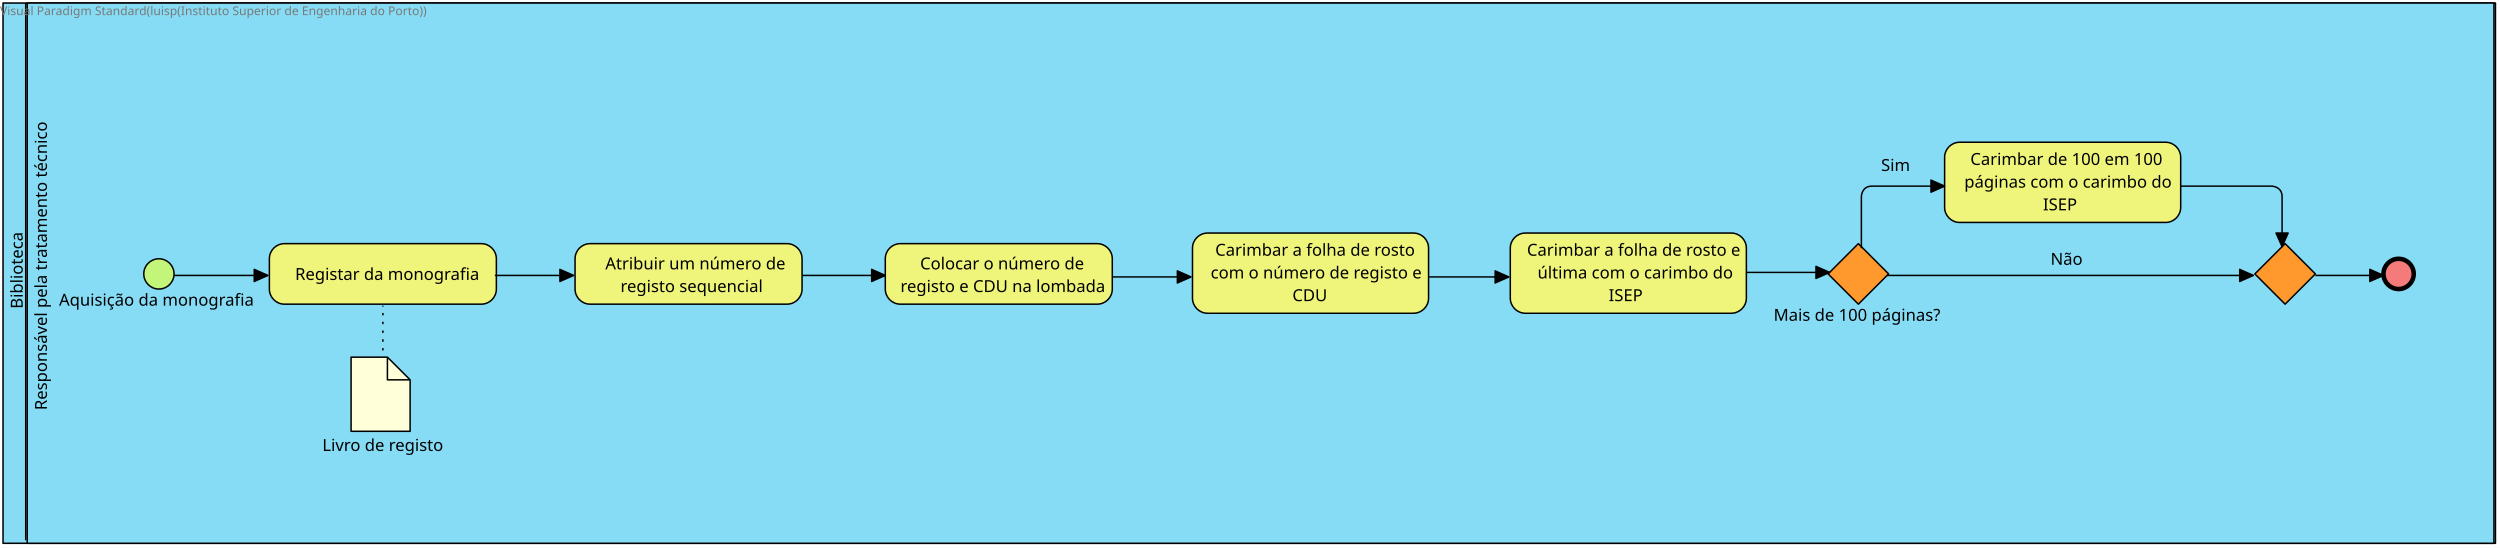
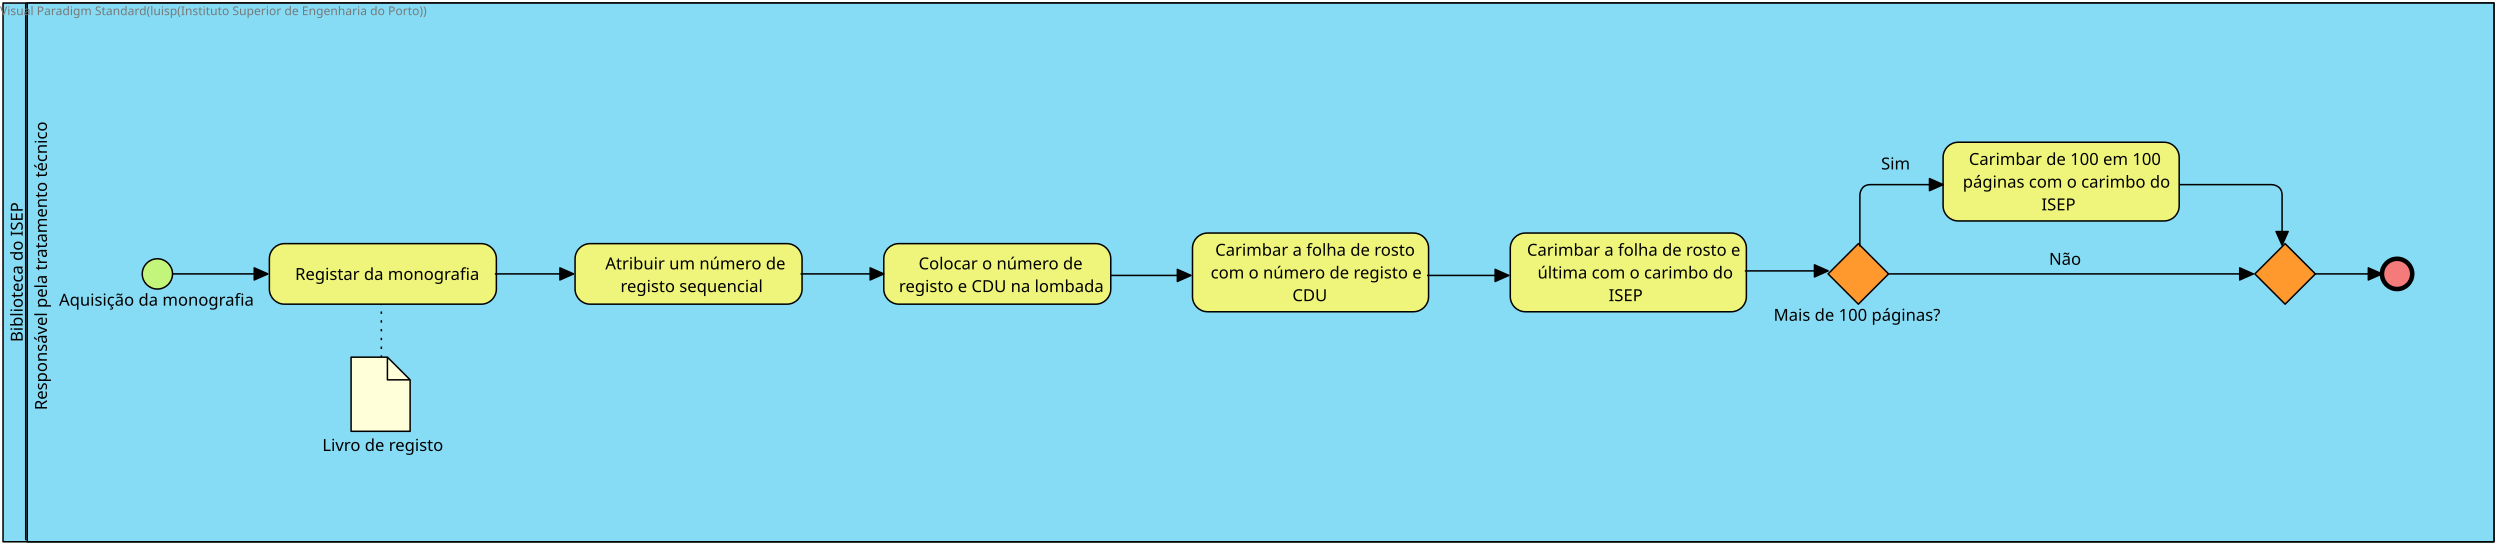
<svg xmlns="http://www.w3.org/2000/svg" fill-opacity="0" color-rendering="auto" color-interpolation="auto" text-rendering="auto" stroke="rgb(0,0,0)" stroke-linecap="square" width="1652" stroke-miterlimit="10" shape-rendering="auto" stroke-opacity="0" fill="rgb(0,0,0)" stroke-dasharray="none" font-weight="normal" stroke-width="1" height="362" font-family="'Dialog'" font-style="normal" stroke-linejoin="miter" font-size="12px" stroke-dashoffset="0" image-rendering="auto">
  <defs id="genericDefs" />
  <g>
    <defs id="defs1">
      <clipPath clipPathUnits="userSpaceOnUse" id="clipPath1">
-         <path d="M-7 -7 L1658 -7 L1658 368 L-7 368 L-7 -7 Z" />
+         <path d="M-7 -7 L1657 -7 L1657 367 L-7 367 L-7 -7 Z" />
      </clipPath>
      <clipPath clipPathUnits="userSpaceOnUse" id="clipPath2">
+         <path d="M0 0 L0 356 L7 356 L7 0 Z" />
+       </clipPath>
+       <clipPath clipPathUnits="userSpaceOnUse" id="clipPath3">
+         <path d="M0 0 L0 7 L1646 7 L1646 0 Z" />
+       </clipPath>
+       <clipPath clipPathUnits="userSpaceOnUse" id="clipPath4">
        <path d="M0 0 L0 356 L16 356 L16 0 Z" />
      </clipPath>
-       <clipPath clipPathUnits="userSpaceOnUse" id="clipPath3">
+       <clipPath clipPathUnits="userSpaceOnUse" id="clipPath5">
        <path d="M356 0 L0 0 L0 16 L356 16 Z" />
      </clipPath>
-       <clipPath clipPathUnits="userSpaceOnUse" id="clipPath4">
-         <path d="M0 0 L0 357 L7 357 L7 0 Z" />
-       </clipPath>
-       <clipPath clipPathUnits="userSpaceOnUse" id="clipPath5">
-         <path d="M0 0 L0 7 L1647 7 L1647 0 Z" />
-       </clipPath>
      <clipPath clipPathUnits="userSpaceOnUse" id="clipPath6">
-         <path d="M-7 -7 L1641 -7 L1641 368 L-7 368 L-7 -7 Z" />
+         <path d="M-7 -7 L1641 -7 L1641 367 L-7 367 L-7 -7 Z" />
      </clipPath>
      <clipPath clipPathUnits="userSpaceOnUse" id="clipPath7">
        <path d="M-7 -7 L31 -7 L31 31 L-7 31 L-7 -7 Z" />
      </clipPath>
      <clipPath clipPathUnits="userSpaceOnUse" id="clipPath8">
+         <path d="M-7 -12 L51 -12 L51 61 L-7 61 L-7 -12 Z" />
+       </clipPath>
+       <clipPath clipPathUnits="userSpaceOnUse" id="clipPath9">
        <path d="M-7 -27 L161 -27 L161 51 L-7 51 L-7 -27 Z" />
      </clipPath>
-       <clipPath clipPathUnits="userSpaceOnUse" id="clipPath9">
+       <clipPath clipPathUnits="userSpaceOnUse" id="clipPath10">
        <path d="M0 0 L0 40 L150 40 L150 0 Z" />
      </clipPath>
-       <clipPath clipPathUnits="userSpaceOnUse" id="clipPath10">
-         <path d="M-7 -12 L51 -12 L51 61 L-7 61 L-7 -12 Z" />
-       </clipPath>
      <clipPath clipPathUnits="userSpaceOnUse" id="clipPath11">
-         <path d="M-7 -27 L167 -27 L167 64 L-7 64 L-7 -27 Z" />
+         <path d="M-7 -27 L167 -27 L167 63 L-7 63 L-7 -27 Z" />
      </clipPath>
      <clipPath clipPathUnits="userSpaceOnUse" id="clipPath12">
        <path d="M0 0 L0 52 L156 52 L156 0 Z" />
      </clipPath>
      <clipPath clipPathUnits="userSpaceOnUse" id="clipPath13">
        <path d="M-7 -7 L51 -7 L51 51 L-7 51 L-7 -7 Z" />
      </clipPath>
      <clipPath clipPathUnits="userSpaceOnUse" id="clipPath14">
        <path d="M-9 -9 L33 -9 L33 33 L-9 33 L-9 -9 Z" />
      </clipPath>
      <clipPath clipPathUnits="userSpaceOnUse" id="clipPath15">
+         <path d="M-144 -16 L288 -16 L288 32 L-144 32 L-144 -16 Z" />
+       </clipPath>
+       <clipPath clipPathUnits="userSpaceOnUse" id="clipPath16">
        <path d="M-96 -14 L192 -14 L192 28 L-96 28 L-96 -14 Z" />
-       </clipPath>
-       <clipPath clipPathUnits="userSpaceOnUse" id="clipPath16">
-         <path d="M-144 -16 L288 -16 L288 32 L-144 32 L-144 -16 Z" />
      </clipPath>
      <clipPath clipPathUnits="userSpaceOnUse" id="clipPath17">
        <path d="M-128 -16 L256 -16 L256 32 L-128 32 L-128 -16 Z" />
      </clipPath>
      <clipPath clipPathUnits="userSpaceOnUse" id="clipPath18">
-         <path d="M0 0 L128 0 L128 164 L0 164 L0 0 Z" />
+         <path d="M0 0 L174 0 L174 128 L0 128 L0 0 Z" />
      </clipPath>
      <clipPath clipPathUnits="userSpaceOnUse" id="clipPath19">
-         <path d="M110 147 L110 161 L14 161 L14 147 ZM0 0 L0 164 L128 164 L128 0 Z" />
+         <path d="M0 0 L0 128 L174 128 L174 0 Z" />
      </clipPath>
      <clipPath clipPathUnits="userSpaceOnUse" id="clipPath20">
-         <path d="M0 0 L192 0 L192 128 L0 128 L0 0 Z" />
+         <path d="M0 0 L196 0 L196 168 L0 168 L0 0 Z" />
      </clipPath>
      <clipPath clipPathUnits="userSpaceOnUse" id="clipPath21">
-         <path d="M0 0 L0 71 L120 71 L120 87 L0 87 L0 128 L192 128 L192 0 Z" />
+         <path d="M0 0 L0 103 L7 103 L7 121 L0 121 L0 168 L196 168 L196 0 Z" />
      </clipPath>
      <clipPath clipPathUnits="userSpaceOnUse" id="clipPath22">
-         <path d="M0 0 L182 0 L182 128 L0 128 L0 0 Z" />
+         <path d="M0 0 L184 0 L184 170 L0 170 L0 0 Z" />
      </clipPath>
      <clipPath clipPathUnits="userSpaceOnUse" id="clipPath23">
-         <path d="M0 0 L0 128 L182 128 L182 0 Z" />
+         <path d="M106 40 L106 58 L66 58 L66 40 ZM0 0 L0 141 L123 141 L123 157 L0 157 L0 170 L184 170 L184 121 L178 121 L178 103 L184 103 L184 0 Z" />
      </clipPath>
      <clipPath clipPathUnits="userSpaceOnUse" id="clipPath24">
        <path d="M0 0 L184 0 L184 128 L0 128 L0 0 Z" />
      </clipPath>
      <clipPath clipPathUnits="userSpaceOnUse" id="clipPath25">
+         <path d="M0 0 L0 128 L184 128 L184 99 L72 99 L72 83 L184 83 L184 0 Z" />
+       </clipPath>
+       <clipPath clipPathUnits="userSpaceOnUse" id="clipPath26">
+         <path d="M0 0 L182 0 L182 128 L0 128 L0 0 Z" />
+       </clipPath>
+       <clipPath clipPathUnits="userSpaceOnUse" id="clipPath27">
+         <path d="M0 0 L0 128 L182 128 L182 0 Z" />
+       </clipPath>
+       <clipPath clipPathUnits="userSpaceOnUse" id="clipPath28">
        <path d="M0 0 L0 128 L184 128 L184 0 Z" />
      </clipPath>
-       <clipPath clipPathUnits="userSpaceOnUse" id="clipPath26">
-         <path d="M0 0 L0 128 L184 128 L184 99 L71 99 L71 83 L184 83 L184 0 Z" />
-       </clipPath>
-       <clipPath clipPathUnits="userSpaceOnUse" id="clipPath27">
-         <path d="M0 0 L184 0 L184 170 L0 170 L0 0 Z" />
-       </clipPath>
-       <clipPath clipPathUnits="userSpaceOnUse" id="clipPath28">
-         <path d="M106 40 L106 57 L66 57 L66 40 ZM0 0 L0 140 L123 140 L123 156 L0 156 L0 170 L184 170 L184 120 L179 120 L179 102 L184 102 L184 0 Z" />
-       </clipPath>
      <clipPath clipPathUnits="userSpaceOnUse" id="clipPath29">
-         <path d="M0 0 L196 0 L196 168 L0 168 L0 0 Z" />
+         <path d="M0 0 L192 0 L192 128 L0 128 L0 0 Z" />
      </clipPath>
      <clipPath clipPathUnits="userSpaceOnUse" id="clipPath30">
-         <path d="M0 0 L0 102 L8 102 L8 120 L0 120 L0 168 L196 168 L196 0 Z" />
+         <path d="M0 0 L0 72 L120 72 L120 88 L0 88 L0 128 L192 128 L192 0 Z" />
      </clipPath>
      <clipPath clipPathUnits="userSpaceOnUse" id="clipPath31">
        <path d="M0 0 L372 0 L372 128 L0 128 L0 0 Z" />
      </clipPath>
      <clipPath clipPathUnits="userSpaceOnUse" id="clipPath32">
-         <path d="M202 43 L202 61 L162 61 L162 43 ZM0 0 L0 81 L106 81 L106 97 L0 97 L0 128 L372 128 L372 0 Z" />
+         <path d="M201 44 L201 62 L161 62 L161 44 ZM0 0 L0 82 L106 82 L106 98 L0 98 L0 128 L372 128 L372 0 Z" />
      </clipPath>
      <clipPath clipPathUnits="userSpaceOnUse" id="clipPath33">
-         <path d="M0 0 L174 0 L174 128 L0 128 L0 0 Z" />
+         <path d="M0 0 L128 0 L128 164 L0 164 L0 0 Z" />
      </clipPath>
      <clipPath clipPathUnits="userSpaceOnUse" id="clipPath34">
-         <path d="M0 0 L0 128 L174 128 L174 0 Z" />
+         <path d="M111 148 L111 162 L15 162 L15 148 ZM0 0 L0 164 L128 164 L128 0 Z" />
      </clipPath>
      <clipPath clipPathUnits="userSpaceOnUse" id="clipPath35">
        <path d="M-40 -18 L80 -18 L80 36 L-40 36 L-40 -18 Z" />
-       </clipPath>
-       <clipPath clipPathUnits="userSpaceOnUse" id="clipPath36">
-         <path d="M-40 -17 L80 -17 L80 34 L-40 34 L-40 -17 Z" />
      </clipPath>
    </defs>
    <g fill="white" text-rendering="geometricPrecision" fill-opacity="1" stroke-opacity="1" stroke="white">
      <rect x="0" width="1652" height="362" y="0" stroke="none" />
    </g>
    <g font-size="11px" transform="translate(2,2)" fill-opacity="1" fill="rgb(135,220,245)" text-rendering="geometricPrecision" image-rendering="optimizeQuality" font-family="sans-serif" stroke="rgb(135,220,245)" stroke-opacity="1">
-       <rect x="0" width="1647" height="357" y="0" clip-path="url(#clipPath1)" stroke="none" />
+       <rect x="0" width="1646" height="356" y="0" clip-path="url(#clipPath1)" stroke="none" />
    </g>
    <g stroke-linecap="butt" font-size="11px" transform="translate(2,2)" fill-opacity="1" fill="black" text-rendering="geometricPrecision" image-rendering="optimizeQuality" font-family="sans-serif" stroke-linejoin="round" stroke="black" stroke-opacity="1" stroke-miterlimit="0">
-       <rect fill="none" x="0" width="1647" height="357" y="0" clip-path="url(#clipPath1)" />
+       <rect fill="none" x="0" width="1646" height="356" y="0" clip-path="url(#clipPath1)" />
      <line y2="355" fill="none" x1="15" clip-path="url(#clipPath1)" x2="15" y1="0" />
    </g>
    <g font-size="11px" transform="translate(180,180) rotate(-90) translate(-178,-178)" fill-opacity="1" fill="black" text-rendering="geometricPrecision" image-rendering="optimizeQuality" font-family="sans-serif" stroke="black" stroke-opacity="1">
-       <text x="154" xml:space="preserve" y="13" clip-path="url(#clipPath3)" stroke="none">Biblioteca</text>
+       <text x="132" xml:space="preserve" y="13" clip-path="url(#clipPath5)" stroke="none">Biblioteca do ISEP</text>
    </g>
    <g font-size="11px" transform="translate(18,2)" fill-opacity="1" fill="rgb(135,220,245)" text-rendering="geometricPrecision" image-rendering="optimizeQuality" font-family="sans-serif" stroke="rgb(135,220,245)" stroke-opacity="1">
-       <rect x="0" width="1630" height="357" y="0" clip-path="url(#clipPath6)" stroke="none" />
+       <rect x="0" width="1630" height="356" y="0" clip-path="url(#clipPath6)" stroke="none" />
    </g>
    <g stroke-linecap="butt" font-size="11px" transform="translate(18,2)" fill-opacity="1" fill="black" text-rendering="geometricPrecision" image-rendering="optimizeQuality" font-family="sans-serif" stroke-linejoin="round" stroke="black" stroke-opacity="1" stroke-miterlimit="0">
-       <rect fill="none" x="0" width="1630" height="357" y="0" clip-path="url(#clipPath6)" />
+       <rect fill="none" x="0" width="1630" height="356" y="0" clip-path="url(#clipPath6)" />
    </g>
    <g font-size="11px" transform="translate(196,180) rotate(-90) translate(-178,-178)" fill-opacity="1" fill="black" text-rendering="geometricPrecision" image-rendering="optimizeQuality" font-family="sans-serif" stroke="black" stroke-opacity="1">
-       <text x="87" xml:space="preserve" y="13" clip-path="url(#clipPath3)" stroke="none">Responsável pela tratamento técnico</text>
-     </g>
-     <g font-size="11px" transform="translate(95,171)" fill-opacity="1" fill="rgb(195,245,122)" text-rendering="geometricPrecision" image-rendering="optimizeQuality" font-family="sans-serif" stroke="rgb(195,245,122)" stroke-opacity="1">
+       <text x="87" xml:space="preserve" y="13" clip-path="url(#clipPath5)" stroke="none">Responsável pela tratamento técnico</text>
+     </g>
+     <g font-size="11px" transform="translate(94,171)" fill-opacity="1" fill="rgb(195,245,122)" text-rendering="geometricPrecision" image-rendering="optimizeQuality" font-family="sans-serif" stroke="rgb(195,245,122)" stroke-opacity="1">
      <circle r="10" clip-path="url(#clipPath7)" cx="10" cy="10" stroke="none" />
    </g>
-     <g stroke-linecap="butt" font-size="11px" transform="translate(95,171)" fill-opacity="1" fill="black" text-rendering="geometricPrecision" image-rendering="optimizeQuality" font-family="sans-serif" stroke-linejoin="round" stroke="black" stroke-opacity="1" stroke-miterlimit="0">
+     <g stroke-linecap="butt" font-size="11px" transform="translate(94,171)" fill-opacity="1" fill="black" text-rendering="geometricPrecision" image-rendering="optimizeQuality" font-family="sans-serif" stroke-linejoin="round" stroke="black" stroke-opacity="1" stroke-miterlimit="0">
      <circle fill="none" r="10" clip-path="url(#clipPath7)" cx="10" cy="10" />
    </g>
+     <g font-size="11px" transform="translate(232,236)" fill-opacity="1" fill="rgb(255,255,217)" text-rendering="geometricPrecision" image-rendering="optimizeQuality" font-family="sans-serif" stroke="rgb(255,255,217)" stroke-opacity="1">
+       <polygon points=" 0 0 24 0 39 15 24 15 24 0 39 15 39 49 0 49" stroke="none" clip-path="url(#clipPath8)" />
+     </g>
+     <g stroke-linecap="butt" font-size="11px" transform="translate(232,236)" fill-opacity="1" fill="black" text-rendering="geometricPrecision" image-rendering="optimizeQuality" font-family="sans-serif" stroke-linejoin="round" stroke="black" stroke-opacity="1" stroke-miterlimit="0">
+       <polygon fill="none" points=" 0 0 24 0 39 15 24 15 24 0 39 15 39 49 0 49" clip-path="url(#clipPath8)" />
+     </g>
    <g font-size="11px" transform="translate(178,161)" fill-opacity="1" fill="rgb(238,245,122)" text-rendering="geometricPrecision" image-rendering="optimizeQuality" font-family="sans-serif" stroke="rgb(238,245,122)" stroke-opacity="1">
-       <rect x="0" y="0" clip-path="url(#clipPath8)" width="150" rx="10" ry="10" height="40" stroke="none" />
+       <rect x="0" y="0" clip-path="url(#clipPath9)" width="150" rx="10" ry="10" height="40" stroke="none" />
    </g>
    <g stroke-linecap="butt" font-size="11px" transform="translate(178,161)" fill-opacity="1" fill="black" text-rendering="geometricPrecision" image-rendering="optimizeQuality" font-family="sans-serif" stroke-linejoin="round" stroke="black" stroke-opacity="1" stroke-miterlimit="0">
-       <rect x="0" y="0" clip-path="url(#clipPath8)" fill="none" width="150" rx="10" ry="10" height="40" />
+       <rect x="0" y="0" clip-path="url(#clipPath9)" fill="none" width="150" rx="10" ry="10" height="40" />
    </g>
    <g font-size="11px" transform="translate(178,161)" fill-opacity="1" fill="black" text-rendering="geometricPrecision" image-rendering="optimizeQuality" font-family="sans-serif" stroke="black" stroke-opacity="1">
-       <text x="17" xml:space="preserve" y="24" clip-path="url(#clipPath9)" stroke="none">Registar da monografia</text>
-     </g>
-     <g font-size="11px" transform="translate(232,236)" fill-opacity="1" fill="rgb(255,255,217)" text-rendering="geometricPrecision" image-rendering="optimizeQuality" font-family="sans-serif" stroke="rgb(255,255,217)" stroke-opacity="1">
-       <polygon points=" 0 0 24 0 39 15 24 15 24 0 39 15 39 49 0 49" stroke="none" clip-path="url(#clipPath10)" />
-     </g>
-     <g stroke-linecap="butt" font-size="11px" transform="translate(232,236)" fill-opacity="1" fill="black" text-rendering="geometricPrecision" image-rendering="optimizeQuality" font-family="sans-serif" stroke-linejoin="round" stroke="black" stroke-opacity="1" stroke-miterlimit="0">
-       <polygon fill="none" points=" 0 0 24 0 39 15 24 15 24 0 39 15 39 49 0 49" clip-path="url(#clipPath10)" />
+       <text x="17" xml:space="preserve" y="24" clip-path="url(#clipPath10)" stroke="none">Registar da monografia</text>
    </g>
    <g font-size="11px" transform="translate(380,161)" fill-opacity="1" fill="rgb(238,245,122)" text-rendering="geometricPrecision" image-rendering="optimizeQuality" font-family="sans-serif" stroke="rgb(238,245,122)" stroke-opacity="1">
-       <rect x="0" y="0" clip-path="url(#clipPath8)" width="150" rx="10" ry="10" height="40" stroke="none" />
+       <rect x="0" y="0" clip-path="url(#clipPath9)" width="150" rx="10" ry="10" height="40" stroke="none" />
    </g>
    <g stroke-linecap="butt" font-size="11px" transform="translate(380,161)" fill-opacity="1" fill="black" text-rendering="geometricPrecision" image-rendering="optimizeQuality" font-family="sans-serif" stroke-linejoin="round" stroke="black" stroke-opacity="1" stroke-miterlimit="0">
-       <rect x="0" y="0" clip-path="url(#clipPath8)" fill="none" width="150" rx="10" ry="10" height="40" />
+       <rect x="0" y="0" clip-path="url(#clipPath9)" fill="none" width="150" rx="10" ry="10" height="40" />
    </g>
    <g font-size="11px" transform="translate(380,161)" fill-opacity="1" fill="black" text-rendering="geometricPrecision" image-rendering="optimizeQuality" font-family="sans-serif" stroke="black" stroke-opacity="1">
-       <text x="20" xml:space="preserve" y="17" clip-path="url(#clipPath9)" stroke="none">Atribuir um número de</text>
-       <text x="30" xml:space="preserve" y="32" clip-path="url(#clipPath9)" stroke="none">registo sequencial</text>
-     </g>
-     <g font-size="11px" transform="translate(585,161)" fill-opacity="1" fill="rgb(238,245,122)" text-rendering="geometricPrecision" image-rendering="optimizeQuality" font-family="sans-serif" stroke="rgb(238,245,122)" stroke-opacity="1">
-       <rect x="0" y="0" clip-path="url(#clipPath8)" width="150" rx="10" ry="10" height="40" stroke="none" />
-     </g>
-     <g stroke-linecap="butt" font-size="11px" transform="translate(585,161)" fill-opacity="1" fill="black" text-rendering="geometricPrecision" image-rendering="optimizeQuality" font-family="sans-serif" stroke-linejoin="round" stroke="black" stroke-opacity="1" stroke-miterlimit="0">
-       <rect x="0" y="0" clip-path="url(#clipPath8)" fill="none" width="150" rx="10" ry="10" height="40" />
-     </g>
-     <g font-size="11px" transform="translate(585,161)" fill-opacity="1" fill="black" text-rendering="geometricPrecision" image-rendering="optimizeQuality" font-family="sans-serif" stroke="black" stroke-opacity="1">
-       <text x="23" xml:space="preserve" y="17" clip-path="url(#clipPath9)" stroke="none">Colocar o número de</text>
-       <text x="10" xml:space="preserve" y="32" clip-path="url(#clipPath9)" stroke="none">registo e CDU na lombada</text>
+       <text x="20" xml:space="preserve" y="17" clip-path="url(#clipPath10)" stroke="none">Atribuir um número de</text>
+       <text x="30" xml:space="preserve" y="32" clip-path="url(#clipPath10)" stroke="none">registo sequencial</text>
+     </g>
+     <g font-size="11px" transform="translate(584,161)" fill-opacity="1" fill="rgb(238,245,122)" text-rendering="geometricPrecision" image-rendering="optimizeQuality" font-family="sans-serif" stroke="rgb(238,245,122)" stroke-opacity="1">
+       <rect x="0" y="0" clip-path="url(#clipPath9)" width="150" rx="10" ry="10" height="40" stroke="none" />
+     </g>
+     <g stroke-linecap="butt" font-size="11px" transform="translate(584,161)" fill-opacity="1" fill="black" text-rendering="geometricPrecision" image-rendering="optimizeQuality" font-family="sans-serif" stroke-linejoin="round" stroke="black" stroke-opacity="1" stroke-miterlimit="0">
+       <rect x="0" y="0" clip-path="url(#clipPath9)" fill="none" width="150" rx="10" ry="10" height="40" />
+     </g>
+     <g font-size="11px" transform="translate(584,161)" fill-opacity="1" fill="black" text-rendering="geometricPrecision" image-rendering="optimizeQuality" font-family="sans-serif" stroke="black" stroke-opacity="1">
+       <text x="23" xml:space="preserve" y="17" clip-path="url(#clipPath10)" stroke="none">Colocar o número de</text>
+       <text x="10" xml:space="preserve" y="32" clip-path="url(#clipPath10)" stroke="none">registo e CDU na lombada</text>
    </g>
    <g font-size="11px" transform="translate(788,154)" fill-opacity="1" fill="rgb(238,245,122)" text-rendering="geometricPrecision" image-rendering="optimizeQuality" font-family="sans-serif" stroke="rgb(238,245,122)" stroke-opacity="1">
-       <rect x="0" y="0" clip-path="url(#clipPath11)" width="156" rx="10" ry="10" height="53" stroke="none" />
+       <rect x="0" y="0" clip-path="url(#clipPath11)" width="156" rx="10" ry="10" height="52" stroke="none" />
    </g>
    <g stroke-linecap="butt" font-size="11px" transform="translate(788,154)" fill-opacity="1" fill="black" text-rendering="geometricPrecision" image-rendering="optimizeQuality" font-family="sans-serif" stroke-linejoin="round" stroke="black" stroke-opacity="1" stroke-miterlimit="0">
-       <rect x="0" y="0" clip-path="url(#clipPath11)" fill="none" width="156" rx="10" ry="10" height="53" />
+       <rect x="0" y="0" clip-path="url(#clipPath11)" fill="none" width="156" rx="10" ry="10" height="52" />
    </g>
    <g font-size="11px" transform="translate(788,154)" fill-opacity="1" fill="black" text-rendering="geometricPrecision" image-rendering="optimizeQuality" font-family="sans-serif" stroke="black" stroke-opacity="1">
      <text x="15" xml:space="preserve" y="15" clip-path="url(#clipPath12)" stroke="none">Carimbar a folha de rosto</text>
      <text x="12" xml:space="preserve" y="30" clip-path="url(#clipPath12)" stroke="none">com o número de registo e</text>
      <text x="66" xml:space="preserve" y="45" clip-path="url(#clipPath12)" stroke="none">CDU</text>
    </g>
    <g font-size="11px" transform="translate(998,154)" fill-opacity="1" fill="rgb(238,245,122)" text-rendering="geometricPrecision" image-rendering="optimizeQuality" font-family="sans-serif" stroke="rgb(238,245,122)" stroke-opacity="1">
-       <rect x="0" y="0" clip-path="url(#clipPath11)" width="156" rx="10" ry="10" height="53" stroke="none" />
+       <rect x="0" y="0" clip-path="url(#clipPath11)" width="156" rx="10" ry="10" height="52" stroke="none" />
    </g>
    <g stroke-linecap="butt" font-size="11px" transform="translate(998,154)" fill-opacity="1" fill="black" text-rendering="geometricPrecision" image-rendering="optimizeQuality" font-family="sans-serif" stroke-linejoin="round" stroke="black" stroke-opacity="1" stroke-miterlimit="0">
-       <rect x="0" y="0" clip-path="url(#clipPath11)" fill="none" width="156" rx="10" ry="10" height="53" />
+       <rect x="0" y="0" clip-path="url(#clipPath11)" fill="none" width="156" rx="10" ry="10" height="52" />
    </g>
    <g font-size="11px" transform="translate(998,154)" fill-opacity="1" fill="black" text-rendering="geometricPrecision" image-rendering="optimizeQuality" font-family="sans-serif" stroke="black" stroke-opacity="1">
      <text x="11" xml:space="preserve" y="15" clip-path="url(#clipPath12)" stroke="none">Carimbar a folha de rosto e</text>
      <text x="18" xml:space="preserve" y="30" clip-path="url(#clipPath12)" stroke="none">última com o carimbo do</text>
      <text x="65" xml:space="preserve" y="45" clip-path="url(#clipPath12)" stroke="none">ISEP</text>
    </g>
    <g font-size="11px" transform="translate(1208,161)" fill-opacity="1" fill="rgb(255,153,46)" text-rendering="geometricPrecision" image-rendering="optimizeQuality" font-family="sans-serif" stroke="rgb(255,153,46)" stroke-opacity="1">
      <polygon points=" 20 0 40 20 20 40 0 20" stroke="none" clip-path="url(#clipPath13)" />
    </g>
    <g stroke-linecap="butt" font-size="11px" transform="translate(1208,161)" fill-opacity="1" fill="black" text-rendering="geometricPrecision" image-rendering="optimizeQuality" font-family="sans-serif" stroke-linejoin="round" stroke="black" stroke-opacity="1" stroke-miterlimit="0">
      <polygon fill="none" points=" 20 0 40 20 20 40 0 20" clip-path="url(#clipPath13)" />
    </g>
-     <g font-size="11px" transform="translate(1285,94)" fill-opacity="1" fill="rgb(238,245,122)" text-rendering="geometricPrecision" image-rendering="optimizeQuality" font-family="sans-serif" stroke="rgb(238,245,122)" stroke-opacity="1">
-       <rect x="0" y="0" clip-path="url(#clipPath11)" width="156" rx="10" ry="10" height="53" stroke="none" />
-     </g>
-     <g stroke-linecap="butt" font-size="11px" transform="translate(1285,94)" fill-opacity="1" fill="black" text-rendering="geometricPrecision" image-rendering="optimizeQuality" font-family="sans-serif" stroke-linejoin="round" stroke="black" stroke-opacity="1" stroke-miterlimit="0">
-       <rect x="0" y="0" clip-path="url(#clipPath11)" fill="none" width="156" rx="10" ry="10" height="53" />
-     </g>
-     <g font-size="11px" transform="translate(1285,94)" fill-opacity="1" fill="black" text-rendering="geometricPrecision" image-rendering="optimizeQuality" font-family="sans-serif" stroke="black" stroke-opacity="1">
+     <g font-size="11px" transform="translate(1284,94)" fill-opacity="1" fill="rgb(238,245,122)" text-rendering="geometricPrecision" image-rendering="optimizeQuality" font-family="sans-serif" stroke="rgb(238,245,122)" stroke-opacity="1">
+       <rect x="0" y="0" clip-path="url(#clipPath11)" width="156" rx="10" ry="10" height="52" stroke="none" />
+     </g>
+     <g stroke-linecap="butt" font-size="11px" transform="translate(1284,94)" fill-opacity="1" fill="black" text-rendering="geometricPrecision" image-rendering="optimizeQuality" font-family="sans-serif" stroke-linejoin="round" stroke="black" stroke-opacity="1" stroke-miterlimit="0">
+       <rect x="0" y="0" clip-path="url(#clipPath11)" fill="none" width="156" rx="10" ry="10" height="52" />
+     </g>
+     <g font-size="11px" transform="translate(1284,94)" fill-opacity="1" fill="black" text-rendering="geometricPrecision" image-rendering="optimizeQuality" font-family="sans-serif" stroke="black" stroke-opacity="1">
      <text x="17" xml:space="preserve" y="15" clip-path="url(#clipPath12)" stroke="none">Carimbar de 100 em 100</text>
      <text x="13" xml:space="preserve" y="30" clip-path="url(#clipPath12)" stroke="none">páginas com o carimbo do</text>
      <text x="65" xml:space="preserve" y="45" clip-path="url(#clipPath12)" stroke="none">ISEP</text>
    </g>
    <g font-size="11px" transform="translate(1490,161)" fill-opacity="1" fill="rgb(255,153,46)" text-rendering="geometricPrecision" image-rendering="optimizeQuality" font-family="sans-serif" stroke="rgb(255,153,46)" stroke-opacity="1">
      <polygon points=" 20 0 40 20 20 40 0 20" stroke="none" clip-path="url(#clipPath13)" />
    </g>
    <g stroke-linecap="butt" font-size="11px" transform="translate(1490,161)" fill-opacity="1" fill="black" text-rendering="geometricPrecision" image-rendering="optimizeQuality" font-family="sans-serif" stroke-linejoin="round" stroke="black" stroke-opacity="1" stroke-miterlimit="0">
      <polygon fill="none" points=" 20 0 40 20 20 40 0 20" clip-path="url(#clipPath13)" />
    </g>
-     <g font-size="11px" transform="translate(1575,171)" fill-opacity="1" fill="rgb(245,122,122)" text-rendering="geometricPrecision" image-rendering="optimizeQuality" font-family="sans-serif" stroke="rgb(245,122,122)" stroke-opacity="1">
+     <g font-size="11px" transform="translate(1574,171)" fill-opacity="1" fill="rgb(245,122,122)" text-rendering="geometricPrecision" image-rendering="optimizeQuality" font-family="sans-serif" stroke="rgb(245,122,122)" stroke-opacity="1">
      <circle r="10" clip-path="url(#clipPath14)" cx="10" cy="10" stroke="none" />
    </g>
-     <g fill-opacity="1" text-rendering="geometricPrecision" stroke="black" stroke-linecap="butt" transform="translate(1575,171)" stroke-miterlimit="0" stroke-opacity="1" fill="black" stroke-width="3" font-family="sans-serif" stroke-linejoin="round" font-size="11px" image-rendering="optimizeQuality">
+     <g fill-opacity="1" text-rendering="geometricPrecision" stroke="black" stroke-linecap="butt" transform="translate(1574,171)" stroke-miterlimit="0" stroke-opacity="1" fill="black" stroke-width="3" font-family="sans-serif" stroke-linejoin="round" font-size="11px" image-rendering="optimizeQuality">
      <circle fill="none" r="10" clip-path="url(#clipPath14)" cx="10" cy="10" />
    </g>
+     <g font-size="11px" transform="translate(28,190)" fill-opacity="1" fill="black" text-rendering="geometricPrecision" image-rendering="optimizeQuality" font-family="sans-serif" stroke="black" stroke-opacity="1">
+       <text x="11" xml:space="preserve" y="12" clip-path="url(#clipPath15)" stroke="none">Aquisição da monografia</text>
+     </g>
    <g font-size="11px" transform="translate(204,286)" fill-opacity="1" fill="black" text-rendering="geometricPrecision" image-rendering="optimizeQuality" font-family="sans-serif" stroke="black" stroke-opacity="1">
-       <text x="9" xml:space="preserve" y="12" clip-path="url(#clipPath15)" stroke="none">Livro de registo</text>
-     </g>
-     <g font-size="11px" transform="translate(28,190)" fill-opacity="1" fill="black" text-rendering="geometricPrecision" image-rendering="optimizeQuality" font-family="sans-serif" stroke="black" stroke-opacity="1">
-       <text x="11" xml:space="preserve" y="12" clip-path="url(#clipPath16)" stroke="none">Aquisição da monografia</text>
+       <text x="9" xml:space="preserve" y="12" clip-path="url(#clipPath16)" stroke="none">Livro de registo</text>
    </g>
    <g font-size="11px" transform="translate(1162,200)" fill-opacity="1" fill="black" text-rendering="geometricPrecision" image-rendering="optimizeQuality" font-family="sans-serif" stroke="black" stroke-opacity="1">
      <text x="10" xml:space="preserve" y="12" clip-path="url(#clipPath17)" stroke="none">Mais de 100 páginas?</text>
    </g>
-     <g fill-opacity="1" text-rendering="geometricPrecision" stroke="black" stroke-linecap="butt" transform="translate(190,139)" stroke-opacity="1" fill="black" stroke-dasharray="1.6,4.2" font-family="sans-serif" stroke-linejoin="round" font-size="11px" stroke-dashoffset="1" image-rendering="optimizeQuality">
-       <line y2="97" fill="none" x1="63" clip-path="url(#clipPath19)" x2="63" y1="63" />
-     </g>
-     <g stroke-linecap="butt" font-size="11px" transform="translate(52,119)" fill-opacity="1" fill="black" text-rendering="geometricPrecision" image-rendering="optimizeQuality" font-family="sans-serif" stroke-linejoin="round" stroke="black" stroke-opacity="1">
-       <line y2="63" fill="none" x1="63" clip-path="url(#clipPath21)" x2="125" y1="63" />
-       <polygon points=" 125 63 116 59 116 67" clip-path="url(#clipPath21)" stroke="none" />
-       <polygon fill="none" points=" 125 63 116 59 116 67" clip-path="url(#clipPath21)" />
-     </g>
-     <g stroke-linecap="butt" font-size="11px" transform="translate(264,119)" fill-opacity="1" fill="black" text-rendering="geometricPrecision" image-rendering="optimizeQuality" font-family="sans-serif" stroke-linejoin="round" stroke="black" stroke-opacity="1">
-       <line y2="63" fill="none" x1="63" clip-path="url(#clipPath23)" x2="115" y1="63" />
-       <polygon points=" 115 63 106 59 106 67" clip-path="url(#clipPath23)" stroke="none" />
-       <polygon fill="none" points=" 115 63 106 59 106 67" clip-path="url(#clipPath23)" />
-     </g>
-     <g stroke-linecap="butt" font-size="11px" transform="translate(467,119)" fill-opacity="1" fill="black" text-rendering="geometricPrecision" image-rendering="optimizeQuality" font-family="sans-serif" stroke-linejoin="round" stroke="black" stroke-opacity="1">
-       <line y2="63" fill="none" x1="63" clip-path="url(#clipPath25)" x2="118" y1="63" />
-       <polygon points=" 118 63 109 59 109 67" clip-path="url(#clipPath25)" stroke="none" />
-       <polygon fill="none" points=" 118 63 109 59 109 67" clip-path="url(#clipPath25)" />
-     </g>
-     <g stroke-linecap="butt" font-size="11px" transform="translate(672,120)" fill-opacity="1" fill="black" text-rendering="geometricPrecision" image-rendering="optimizeQuality" font-family="sans-serif" stroke-linejoin="round" stroke="black" stroke-opacity="1">
-       <line y2="63" fill="none" x1="63" clip-path="url(#clipPath23)" x2="115" y1="63" />
-       <polygon points=" 115 63 106 59 106 67" clip-path="url(#clipPath23)" stroke="none" />
-       <polygon fill="none" points=" 115 63 106 59 106 67" clip-path="url(#clipPath23)" />
-     </g>
-     <g stroke-linecap="butt" font-size="11px" transform="translate(881,120)" fill-opacity="1" fill="black" text-rendering="geometricPrecision" image-rendering="optimizeQuality" font-family="sans-serif" stroke-linejoin="round" stroke="black" stroke-opacity="1">
-       <line y2="63" fill="none" x1="63" clip-path="url(#clipPath23)" x2="116" y1="63" />
-       <polygon points=" 116 63 107 59 107 67" clip-path="url(#clipPath23)" stroke="none" />
-       <polygon fill="none" points=" 116 63 107 59 107 67" clip-path="url(#clipPath23)" />
-     </g>
-     <g stroke-linecap="butt" font-size="11px" transform="translate(1091,117)" fill-opacity="1" fill="black" text-rendering="geometricPrecision" image-rendering="optimizeQuality" font-family="sans-serif" stroke-linejoin="round" stroke="black" stroke-opacity="1">
-       <line y2="63" fill="none" x1="63" clip-path="url(#clipPath26)" x2="118" y1="63" />
-       <polygon points=" 118 63 109 59 109 67" clip-path="url(#clipPath26)" stroke="none" />
-       <polygon fill="none" points=" 118 63 109 59 109 67" clip-path="url(#clipPath26)" />
-     </g>
-     <g stroke-linecap="butt" font-size="11px" transform="translate(1167,60)" fill-opacity="1" fill="black" text-rendering="geometricPrecision" image-rendering="optimizeQuality" font-family="sans-serif" stroke-linejoin="round" stroke="black" stroke-opacity="1">
-       <path fill="none" d="M63 104 L63 70 C63 70 63 63 70 63 M70 63 L118 63" clip-path="url(#clipPath28)" />
-       <polygon points=" 118 63 109 59 109 67" clip-path="url(#clipPath28)" stroke="none" />
-       <polygon fill="none" points=" 118 63 109 59 109 67" clip-path="url(#clipPath28)" />
-     </g>
-     <g stroke-linecap="butt" font-size="11px" transform="translate(1378,60)" fill-opacity="1" fill="black" text-rendering="geometricPrecision" image-rendering="optimizeQuality" font-family="sans-serif" stroke-linejoin="round" stroke="black" stroke-opacity="1">
-       <path fill="none" d="M63 63 L123 63 C123 63 130 63 130 70 M130 70 L130 103" clip-path="url(#clipPath30)" />
-       <polygon points=" 130 103 134 94 126 94" clip-path="url(#clipPath30)" stroke="none" />
-       <polygon fill="none" points=" 130 103 134 94 126 94" clip-path="url(#clipPath30)" />
-     </g>
-     <g stroke-linecap="butt" font-size="11px" transform="translate(1184,119)" fill-opacity="1" fill="black" text-rendering="geometricPrecision" image-rendering="optimizeQuality" font-family="sans-serif" stroke-linejoin="round" stroke="black" stroke-opacity="1">
+     <g stroke-linecap="butt" font-size="11px" transform="translate(1467,118)" fill-opacity="1" fill="black" text-rendering="geometricPrecision" image-rendering="optimizeQuality" font-family="sans-serif" stroke-linejoin="round" stroke="black" stroke-opacity="1">
+       <line y2="63" fill="none" x1="62" clip-path="url(#clipPath19)" x2="107" y1="63" />
+       <polygon points=" 107 63 98 59 98 67" clip-path="url(#clipPath19)" stroke="none" />
+       <polygon fill="none" points=" 107 63 98 59 98 67" clip-path="url(#clipPath19)" />
+     </g>
+     <g stroke-linecap="butt" font-size="11px" transform="translate(1378,59)" fill-opacity="1" fill="black" text-rendering="geometricPrecision" image-rendering="optimizeQuality" font-family="sans-serif" stroke-linejoin="round" stroke="black" stroke-opacity="1">
+       <path fill="none" d="M62 63 L123 63 C123 63 130 63 130 70 M130 70 L130 103" clip-path="url(#clipPath21)" />
+       <polygon points=" 130 103 134 94 126 94" clip-path="url(#clipPath21)" stroke="none" />
+       <polygon fill="none" points=" 130 103 134 94 126 94" clip-path="url(#clipPath21)" />
+     </g>
+     <g stroke-linecap="butt" font-size="11px" transform="translate(1167,59)" fill-opacity="1" fill="black" text-rendering="geometricPrecision" image-rendering="optimizeQuality" font-family="sans-serif" stroke-linejoin="round" stroke="black" stroke-opacity="1">
+       <path fill="none" d="M62 104 L62 70 C62 70 62 63 69 63 M69 63 L117 63" clip-path="url(#clipPath23)" />
+       <polygon points=" 117 63 108 59 108 67" clip-path="url(#clipPath23)" stroke="none" />
+       <polygon fill="none" points=" 117 63 108 59 108 67" clip-path="url(#clipPath23)" />
+     </g>
+     <g stroke-linecap="butt" font-size="11px" transform="translate(1090,117)" fill-opacity="1" fill="black" text-rendering="geometricPrecision" image-rendering="optimizeQuality" font-family="sans-serif" stroke-linejoin="round" stroke="black" stroke-opacity="1">
+       <line y2="62" fill="none" x1="63" clip-path="url(#clipPath25)" x2="118" y1="62" />
+       <polygon points=" 118 62 109 58 109 66" clip-path="url(#clipPath25)" stroke="none" />
+       <polygon fill="none" points=" 118 62 109 58 109 66" clip-path="url(#clipPath25)" />
+     </g>
+     <g stroke-linecap="butt" font-size="11px" transform="translate(880,119)" fill-opacity="1" fill="black" text-rendering="geometricPrecision" image-rendering="optimizeQuality" font-family="sans-serif" stroke-linejoin="round" stroke="black" stroke-opacity="1">
+       <line y2="63" fill="none" x1="63" clip-path="url(#clipPath27)" x2="117" y1="63" />
+       <polygon points=" 117 63 108 59 108 67" clip-path="url(#clipPath27)" stroke="none" />
+       <polygon fill="none" points=" 117 63 108 59 108 67" clip-path="url(#clipPath27)" />
+     </g>
+     <g stroke-linecap="butt" font-size="11px" transform="translate(672,119)" fill-opacity="1" fill="black" text-rendering="geometricPrecision" image-rendering="optimizeQuality" font-family="sans-serif" stroke-linejoin="round" stroke="black" stroke-opacity="1">
+       <line y2="63" fill="none" x1="62" clip-path="url(#clipPath27)" x2="115" y1="63" />
+       <polygon points=" 115 63 106 59 106 67" clip-path="url(#clipPath27)" stroke="none" />
+       <polygon fill="none" points=" 115 63 106 59 106 67" clip-path="url(#clipPath27)" />
+     </g>
+     <g stroke-linecap="butt" font-size="11px" transform="translate(467,118)" fill-opacity="1" fill="black" text-rendering="geometricPrecision" image-rendering="optimizeQuality" font-family="sans-serif" stroke-linejoin="round" stroke="black" stroke-opacity="1">
+       <line y2="63" fill="none" x1="62" clip-path="url(#clipPath28)" x2="117" y1="63" />
+       <polygon points=" 117 63 108 59 108 67" clip-path="url(#clipPath28)" stroke="none" />
+       <polygon fill="none" points=" 117 63 108 59 108 67" clip-path="url(#clipPath28)" />
+     </g>
+     <g stroke-linecap="butt" font-size="11px" transform="translate(264,118)" fill-opacity="1" fill="black" text-rendering="geometricPrecision" image-rendering="optimizeQuality" font-family="sans-serif" stroke-linejoin="round" stroke="black" stroke-opacity="1">
+       <line y2="63" fill="none" x1="63" clip-path="url(#clipPath27)" x2="115" y1="63" />
+       <polygon points=" 115 63 106 59 106 67" clip-path="url(#clipPath27)" stroke="none" />
+       <polygon fill="none" points=" 115 63 106 59 106 67" clip-path="url(#clipPath27)" />
+     </g>
+     <g stroke-linecap="butt" font-size="11px" transform="translate(52,118)" fill-opacity="1" fill="black" text-rendering="geometricPrecision" image-rendering="optimizeQuality" font-family="sans-serif" stroke-linejoin="round" stroke="black" stroke-opacity="1">
+       <line y2="63" fill="none" x1="62" clip-path="url(#clipPath30)" x2="125" y1="63" />
+       <polygon points=" 125 63 116 59 116 67" clip-path="url(#clipPath30)" stroke="none" />
+       <polygon fill="none" points=" 125 63 116 59 116 67" clip-path="url(#clipPath30)" />
+     </g>
+     <g stroke-linecap="butt" font-size="11px" transform="translate(1184,118)" fill-opacity="1" fill="black" text-rendering="geometricPrecision" image-rendering="optimizeQuality" font-family="sans-serif" stroke-linejoin="round" stroke="black" stroke-opacity="1">
      <line y2="63" fill="none" x1="63" clip-path="url(#clipPath32)" x2="305" y1="63" />
      <polygon points=" 305 63 296 59 296 67" clip-path="url(#clipPath32)" stroke="none" />
      <polygon fill="none" points=" 305 63 296 59 296 67" clip-path="url(#clipPath32)" />
    </g>
-     <g stroke-linecap="butt" font-size="11px" transform="translate(1467,119)" fill-opacity="1" fill="black" text-rendering="geometricPrecision" image-rendering="optimizeQuality" font-family="sans-serif" stroke-linejoin="round" stroke="black" stroke-opacity="1">
-       <line y2="63" fill="none" x1="63" clip-path="url(#clipPath34)" x2="108" y1="63" />
-       <polygon points=" 108 63 99 59 99 67" clip-path="url(#clipPath34)" stroke="none" />
-       <polygon fill="none" points=" 108 63 99 59 99 67" clip-path="url(#clipPath34)" />
-     </g>
-     <g font-size="11px" transform="translate(1346,162)" fill-opacity="1" fill="black" text-rendering="geometricPrecision" image-rendering="optimizeQuality" font-family="sans-serif" stroke="black" stroke-opacity="1">
+     <g fill-opacity="1" text-rendering="geometricPrecision" stroke="black" stroke-linecap="butt" transform="translate(189,138)" stroke-opacity="1" fill="black" stroke-dasharray="1.6,4.2" font-family="sans-serif" stroke-linejoin="round" font-size="11px" stroke-dashoffset="1" image-rendering="optimizeQuality">
+       <line y2="98" fill="none" x1="63" clip-path="url(#clipPath34)" x2="63" y1="63" />
+     </g>
+     <g font-size="11px" transform="translate(1345,162)" fill-opacity="1" fill="black" text-rendering="geometricPrecision" image-rendering="optimizeQuality" font-family="sans-serif" stroke="black" stroke-opacity="1">
      <text x="9" xml:space="preserve" y="13" clip-path="url(#clipPath35)" stroke="none">Não</text>
    </g>
-     <g font-size="11px" transform="translate(1233,100)" fill-opacity="1" fill="black" text-rendering="geometricPrecision" image-rendering="optimizeQuality" font-family="sans-serif" stroke="black" stroke-opacity="1">
-       <text x="10" xml:space="preserve" y="13" clip-path="url(#clipPath36)" stroke="none">Sim</text>
+     <g font-size="11px" transform="translate(1233,99)" fill-opacity="1" fill="black" text-rendering="geometricPrecision" image-rendering="optimizeQuality" font-family="sans-serif" stroke="black" stroke-opacity="1">
+       <text x="10" xml:space="preserve" y="13" clip-path="url(#clipPath35)" stroke="none">Sim</text>
    </g>
    <g font-size="8px" fill-opacity="1" fill="rgb(120,120,120)" text-rendering="geometricPrecision" image-rendering="optimizeQuality" stroke="rgb(120,120,120)" stroke-opacity="1">
      <text x="0" xml:space="preserve" y="10" stroke="none">Visual Paradigm Standard(luisp(Instituto Superior de Engenharia do Porto))</text>
    </g>
  </g>
</svg>
